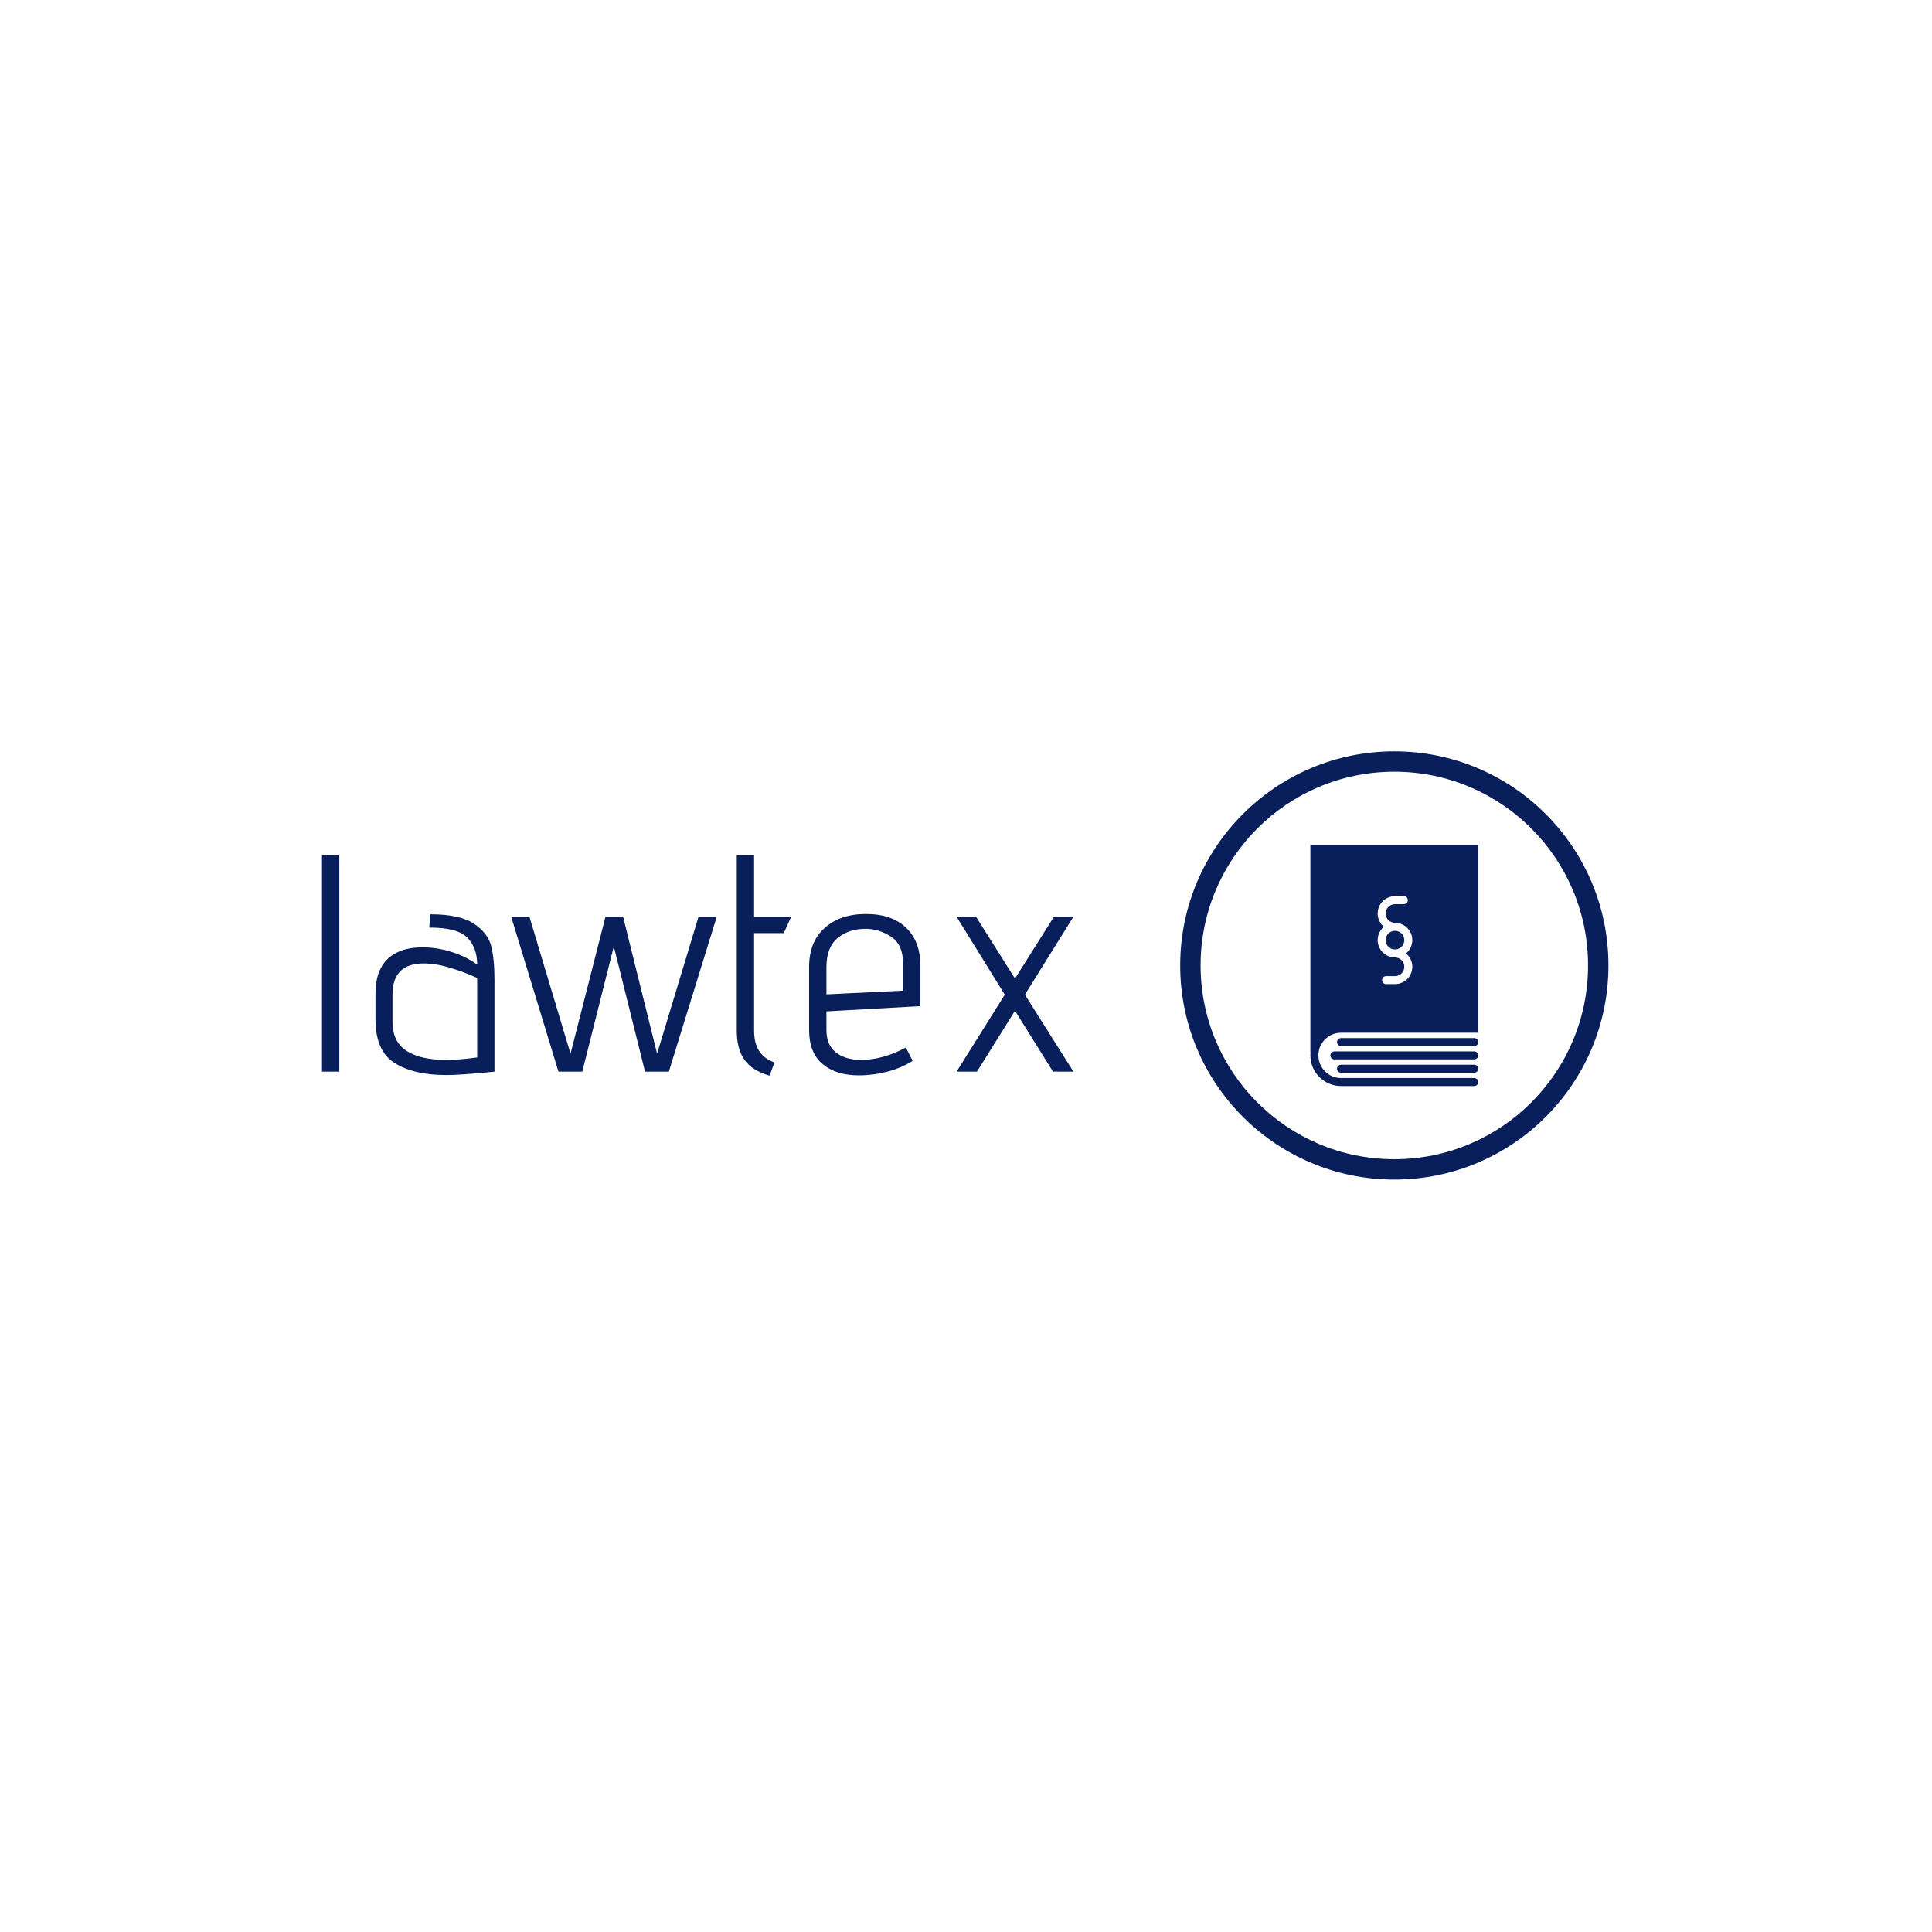
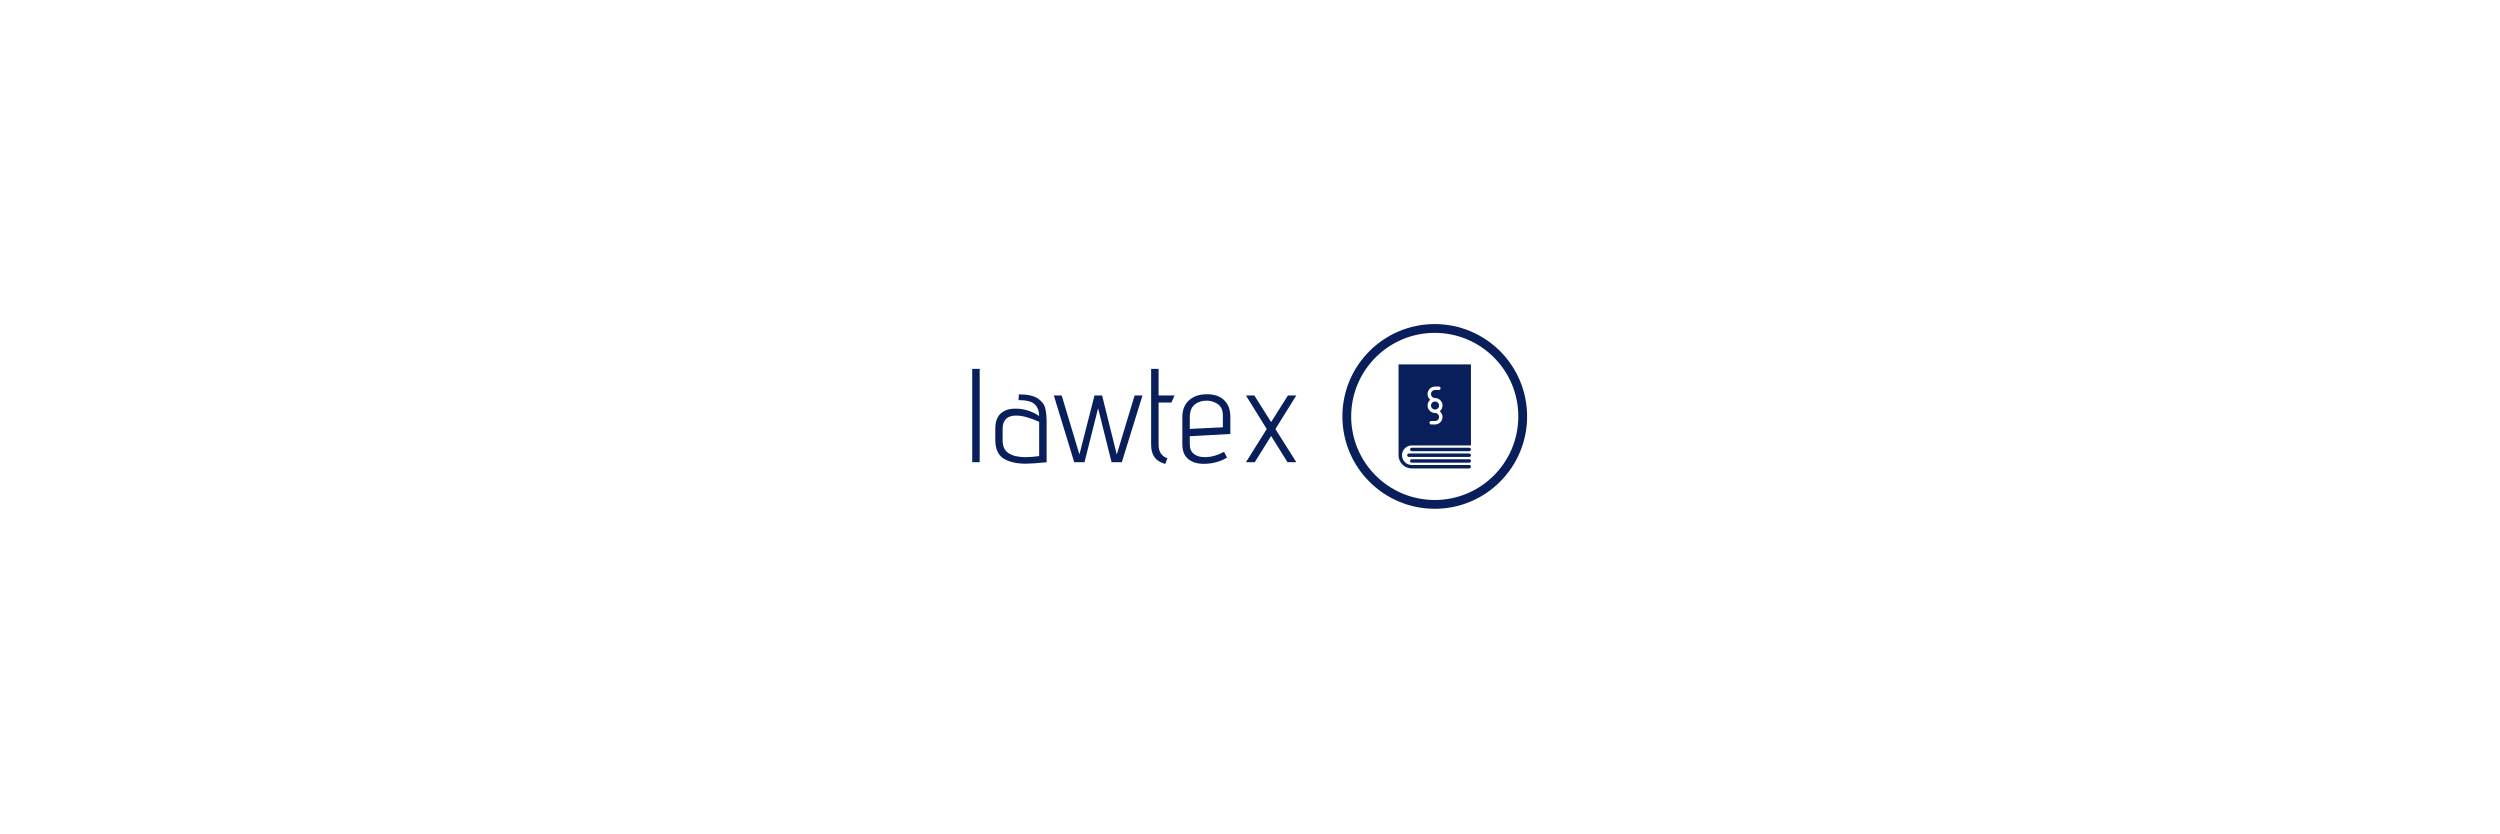
- <svg xmlns="http://www.w3.org/2000/svg" version="1.1" width="1500" height="1500" viewBox="0 0 1500 1500">
+ <svg xmlns="http://www.w3.org/2000/svg" version="1.1" width="1500" height="500" viewBox="0 0 1500 1500">
  <g transform="matrix(0.6666667,0,0,0.6666667,249.3939,582.9105)">
    <svg viewBox="0 0 396 132" data-background-color="#091f5b" preserveAspectRatio="xMidYMid meet" height="500" width="1500">
      <g id="tight-bounds" transform="matrix(1,0,0,1,0.24,0.1674396)">
        <svg viewBox="0 0 395.52 131.665" height="131.665" width="395.52">
          <g>
            <svg viewBox="0 0 677.138 225.413" height="131.665" width="395.52">
              <g transform="matrix(1,0,0,1,0,53.1867)">
                <svg viewBox="0 0 395.52 119.04" height="119.04" width="395.52">
                  <g id="textblocktransform">
                    <svg viewBox="0 0 395.52 119.04" height="119.04" width="395.52" id="textblock">
                      <g>
                        <svg viewBox="0 0 395.52 119.04" height="119.04" width="395.52">
                          <g transform="matrix(1,0,0,1,0,0)">
                            <svg width="395.52" viewBox="3.9 -35 121.54 35.65" height="119.04" data-palette-color="#fff9ef">
                              <g class="wordmark-text-0" data-fill-palette-color="primary" id="text-0">
                                <path d="M3.9 0L3.9-35 6.7-35 6.7 0 3.9 0ZM31.8 0Q26.4 0.55 24 0.55L24 0.55Q18.75 0.55 15.65-1.4 12.55-3.35 12.55-8.45L12.55-8.45 12.55-12.6Q12.55-17.55 16-19.25L16-19.25Q17.65-20.1 20.2-20.1L20.2-20.1Q22.55-20.1 24.95-19.33 27.35-18.55 29-17.3L29-17.3Q29-20.05 27.4-21.68 25.8-23.3 21.25-23.3L21.25-23.3 21.4-25.45Q26.2-25.45 28.47-23.93 30.75-22.4 31.27-20.3 31.8-18.2 31.8-14.9L31.8-14.9 31.8 0ZM29-15.15Q26.95-16.1 24.62-16.8 22.3-17.5 20.35-17.5L20.35-17.5Q15.3-17.5 15.3-12.45L15.3-12.45 15.3-8.1Q15.3-4.85 17.55-3.38 19.8-1.9 23.95-1.9L23.95-1.9Q26.1-1.9 29-2.3L29-2.3 29-15.15ZM56.15 0L51.1-20.25 46 0 42.15 0 34.5-25.05 37.45-25.05 44.1-2.9 49.75-25.05 52.6-25.05 58.1-2.9 64.8-25.05 67.75-25.05 60 0 56.15 0ZM76.29 0.65Q73.49-0.15 72.24-1.9 70.99-3.65 70.99-6.6L70.99-6.6 70.99-35 73.79-35 73.79-25.05 79.79-25.05 78.59-22.4 73.79-22.4 73.79-6.6Q73.79-2.6 77.09-1.5L77.09-1.5 76.29 0.65ZM99.44-1.75Q97.64-0.6 95.34 0 93.04 0.6 90.74 0.6L90.74 0.6Q87.04 0.6 84.87-1.23 82.69-3.05 82.69-6.7L82.69-6.7 82.69-16.95Q82.69-21 85.22-23.25 87.74-25.5 91.89-25.5L91.89-25.5Q96.04-25.5 98.37-23.28 100.69-21.05 100.69-17.1L100.69-17.1 100.69-10.6 85.49-9.75 85.49-6.7Q85.49-4.3 87.04-3.1 88.59-1.9 91.09-1.9L91.09-1.9Q94.59-1.9 98.34-3.9L98.34-3.9 99.44-1.75ZM97.89-17.45Q97.89-20.55 95.94-21.83 93.99-23.1 91.84-23.1L91.84-23.1Q89.09-23.1 87.29-21.6 85.49-20.1 85.49-16.9L85.49-16.9 85.49-12.5 97.89-13.1 97.89-17.45ZM122.14 0L115.99-9.85 109.84 0 106.54 0 114.34-12.45 106.54-25.05 109.69-25.05 115.99-15.05 122.29-25.05 125.44-25.05 117.59-12.45 125.44 0 122.14 0Z" fill="#091F5B" data-fill-palette-color="primary" />
                              </g>
                            </svg>
                          </g>
                        </svg>
                      </g>
                    </svg>
                  </g>
                </svg>
              </g>
              <g transform="matrix(1,0,0,1,451.725,0)">
                <svg viewBox="0 0 225.413 225.413" height="225.413" width="225.413">
                  <g>
                    <svg />
                  </g>
                  <g id="icon-0">
                    <svg viewBox="0 0 225.413 225.413" height="225.413" width="225.413">
                      <g>
                        <path d="M0 112.707c0-62.246 50.461-112.707 112.707-112.707 62.246 0 112.707 50.461 112.706 112.707 0 62.246-50.461 112.707-112.706 112.706-62.246 0-112.707-50.461-112.707-112.706zM112.707 214.678c56.317 0 101.972-45.654 101.971-101.971 0-56.317-45.654-101.972-101.971-101.972-56.317 0-101.972 45.654-101.972 101.972 0 56.317 45.654 101.972 101.972 101.971z" data-fill-palette-color="accent" fill="#091F5B" stroke="transparent" />
                      </g>
                      <g transform="matrix(1,0,0,1,68.52816,49.24388)">
                        <svg viewBox="0 0 88.357 126.926" height="126.926" width="88.357">
                          <g>
                            <svg version="1.1" x="0" y="0" viewBox="18.5 4.5 63 90.5" enable-background="new 0 0 100 100" xml:space="preserve" height="126.926" width="88.357" class="icon-cg-0" data-fill-palette-color="accent" id="cg-0">
                              <g fill="#091F5B" data-fill-palette-color="accent">
                                <path d="M80 77H30c-0.829 0-1.5 0.672-1.5 1.5S29.171 80 30 80h50c0.828 0 1.5-0.672 1.5-1.5S80.828 77 80 77z" fill="#091F5B" data-fill-palette-color="accent" />
                                <path d="M80 82H27.5c-0.829 0-1.5 0.672-1.5 1.5s0.671 1.5 1.5 1.5H80c0.828 0 1.5-0.672 1.5-1.5S80.828 82 80 82z" fill="#091F5B" data-fill-palette-color="accent" />
                                <path d="M80 87H30c-0.829 0-1.5 0.672-1.5 1.5S29.171 90 30 90h50c0.828 0 1.5-0.672 1.5-1.5S80.828 87 80 87z" fill="#091F5B" data-fill-palette-color="accent" />
                                <g fill="#edf0f5" data-fill-palette-color="accent">
                                  <path d="M46.75 40.25c0 1.93 1.57 3.5 3.5 3.5s3.5-1.57 3.5-3.5-1.57-3.5-3.5-3.5S46.75 38.32 46.75 40.25z" fill="#091F5B" data-fill-palette-color="accent" />
                                  <path d="M30 75h50 1.5V4.5h-63v78h0.051c-0.029 0.33-0.051 0.662-0.051 1C18.5 89.841 23.659 95 30 95h50c0.828 0 1.5-0.672 1.5-1.5S80.828 92 80 92H30c-4.687 0-8.5-3.813-8.5-8.5S25.313 75 30 75zM43.75 30.25c0-3.584 2.916-6.5 6.5-6.5h3.333c0.828 0 1.5 0.672 1.5 1.5s-0.672 1.5-1.5 1.5H50.25c-1.93 0-3.5 1.57-3.5 3.5s1.57 3.5 3.5 3.5c3.584 0 6.5 2.916 6.5 6.5 0 2.009-0.917 3.807-2.353 5 1.436 1.193 2.353 2.991 2.353 5 0 3.584-2.916 6.5-6.5 6.5h-3.334c-0.828 0-1.5-0.672-1.5-1.5s0.672-1.5 1.5-1.5h3.334c1.93 0 3.5-1.57 3.5-3.5s-1.57-3.5-3.5-3.5c-3.584 0-6.5-2.916-6.5-6.5 0-2.009 0.917-3.807 2.353-5C44.667 34.057 43.75 32.259 43.75 30.25z" fill="#091F5B" data-fill-palette-color="accent" />
                                </g>
                              </g>
                            </svg>
                          </g>
                        </svg>
                      </g>
                    </svg>
                  </g>
                </svg>
              </g>
            </svg>
          </g>
          <defs />
        </svg>
        <rect width="395.52" height="131.665" fill="none" stroke="none" visibility="hidden" />
      </g>
    </svg>
  </g>
</svg>
